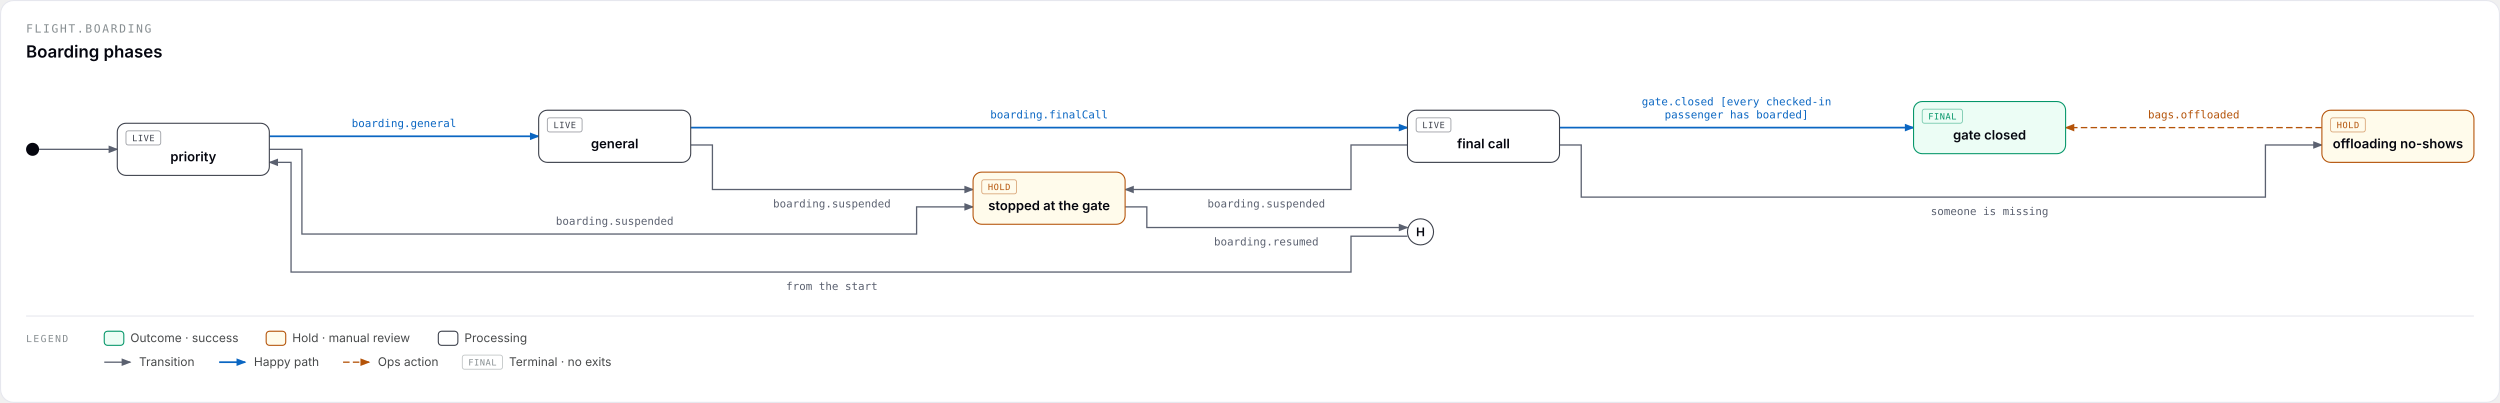
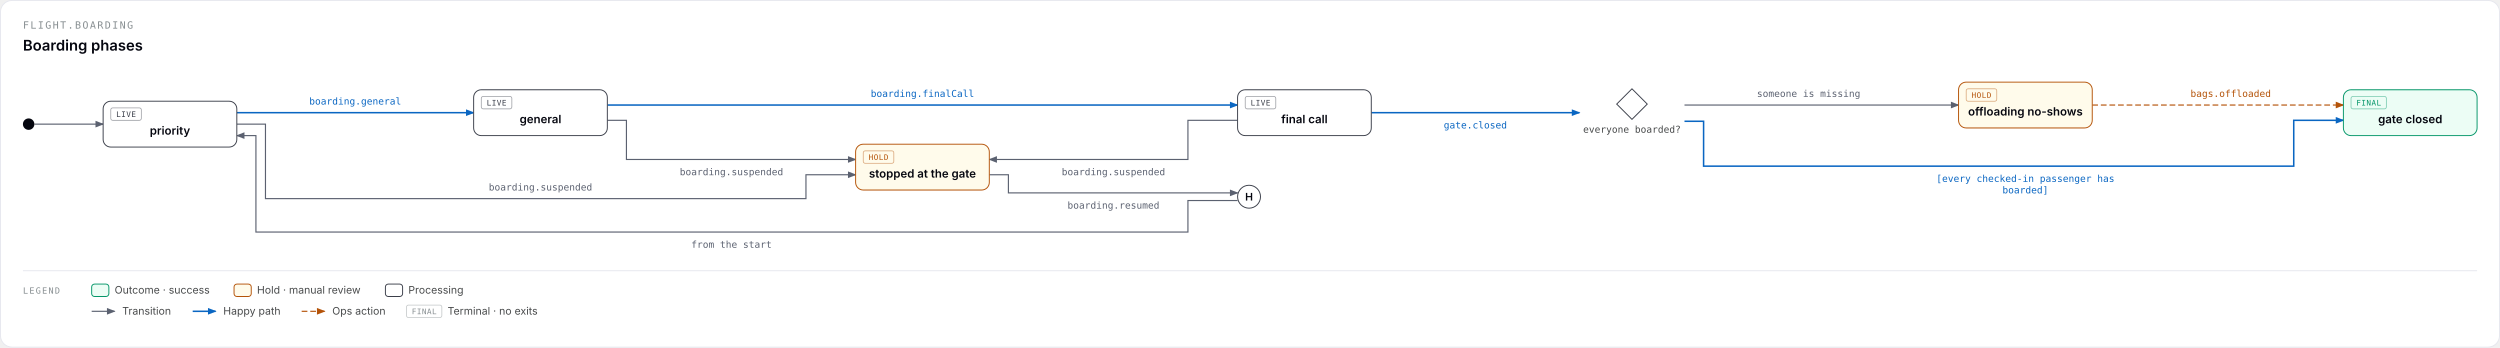
- <svg xmlns="http://www.w3.org/2000/svg" viewBox="0 0 2302 371" width="2302" height="371" role="img" aria-label="Boarding phases">
+ <svg xmlns="http://www.w3.org/2000/svg" viewBox="0 0 2618 364" width="2618" height="364" role="img" aria-label="Boarding phases">
  <defs>
    <marker id="sw-cnv_boardingPhases-m-edge-default" markerWidth="9" markerHeight="7" refX="8" refY="3.5" orient="auto" markerUnits="userSpaceOnUse">
      <polygon points="0 0, 9 3.5, 0 7" fill="#5B6170" />
    </marker>
    <marker id="sw-cnv_boardingPhases-m-edge-happy" markerWidth="9" markerHeight="7" refX="8" refY="3.5" orient="auto" markerUnits="userSpaceOnUse">
      <polygon points="0 0, 9 3.5, 0 7" fill="#0A66C2" />
    </marker>
    <marker id="sw-cnv_boardingPhases-m-edge-ops" markerWidth="9" markerHeight="7" refX="8" refY="3.5" orient="auto" markerUnits="userSpaceOnUse">
      <polygon points="0 0, 9 3.5, 0 7" fill="#B45309" />
    </marker>
  </defs>
-   <rect x="0.5" y="0.5" width="2301" height="370" rx="12" fill="#FFFFFF" stroke="#E6E7EE" />
+   <rect x="0.5" y="0.5" width="2617" height="363" rx="12" fill="#FFFFFF" stroke="#E6E7EE" />
  <text x="24" y="30" font-family="'Geist Mono','SF Mono','Fira Code',Consolas,monospace" font-size="10.5" letter-spacing="0.14em" fill="#878E91">FLIGHT.BOARDING</text>
  <text x="24" y="53" font-family="'Inter',-apple-system,'Segoe UI',sans-serif" font-size="15.5" font-weight="600" fill="#05060F">Boarding phases</text>
-   <g transform="translate(24 85.5)">
-     <path d="M 12 52 L 84 52" fill="none" stroke="#5B6170" stroke-width="1.2" marker-end="url(#sw-cnv_boardingPhases-m-edge-default)" data-id="edg_e2w" />
-     <path d="M 224 40 L 472 40" fill="none" stroke="#0A66C2" stroke-width="1.6" marker-end="url(#sw-cnv_boardingPhases-m-edge-happy)" data-id="edg_e2x" />
-     <path d="M 612 32 L 1272 32" fill="none" stroke="#0A66C2" stroke-width="1.6" marker-end="url(#sw-cnv_boardingPhases-m-edge-happy)" data-id="edg_e2y" />
-     <path d="M 1412 32 L 1738 32" fill="none" stroke="#0A66C2" stroke-width="1.6" marker-end="url(#sw-cnv_boardingPhases-m-edge-happy)" data-id="edg_e2z" />
-     <path d="M 1412 48 L 1432 48 L 1432 96 L 2062 96 L 2062 48 L 2114 48" fill="none" stroke="#5B6170" stroke-width="1.2" marker-end="url(#sw-cnv_boardingPhases-m-edge-default)" data-id="edg_e30" />
-     <path d="M 2114 32 L 1878 32" fill="none" stroke="#B45309" stroke-width="1.2" stroke-dasharray="6,3" marker-end="url(#sw-cnv_boardingPhases-m-edge-ops)" data-id="edg_e31" />
-     <path d="M 224 52 L 254 52 L 254 130 L 820 130 L 820 105 L 872 105" fill="none" stroke="#5B6170" stroke-width="1.2" marker-end="url(#sw-cnv_boardingPhases-m-edge-default)" data-id="edg_e32" />
-     <path d="M 612 48 L 632 48 L 632 89 L 872 89" fill="none" stroke="#5B6170" stroke-width="1.2" marker-end="url(#sw-cnv_boardingPhases-m-edge-default)" data-id="edg_e33" />
-     <path d="M 1272 48 L 1220 48 L 1220 89 L 1012 89" fill="none" stroke="#5B6170" stroke-width="1.2" marker-end="url(#sw-cnv_boardingPhases-m-edge-default)" data-id="edg_e34" />
-     <path d="M 1012 105 L 1032 105 L 1032 124 L 1272 124" fill="none" stroke="#5B6170" stroke-width="1.2" marker-end="url(#sw-cnv_boardingPhases-m-edge-default)" data-id="edg_e35" />
-     <path d="M 1272 132 L 1220 132 L 1220 165 L 244 165 L 244 64 L 224 64" fill="none" stroke="#5B6170" stroke-width="1.2" marker-end="url(#sw-cnv_boardingPhases-m-edge-default)" data-id="edg_e36" />
+   <g transform="translate(24 86)">
+     <path d="M 12 44 L 84 44" fill="none" stroke="#5B6170" stroke-width="1.2" marker-end="url(#sw-cnv_boardingPhases-m-edge-default)" data-id="edg_e2w" />
+     <path d="M 224 32 L 472 32" fill="none" stroke="#0A66C2" stroke-width="1.6" marker-end="url(#sw-cnv_boardingPhases-m-edge-happy)" data-id="edg_e2x" />
+     <path d="M 612 24 L 1272 24" fill="none" stroke="#0A66C2" stroke-width="1.6" marker-end="url(#sw-cnv_boardingPhases-m-edge-happy)" data-id="edg_e2y" />
+     <path d="M 1412 32 L 1630 32" fill="none" stroke="#0A66C2" stroke-width="1.6" marker-end="url(#sw-cnv_boardingPhases-m-edge-happy)" data-id="edg_e2z" />
+     <path d="M 1740 24 L 2027 24" fill="none" stroke="#5B6170" stroke-width="1.2" marker-end="url(#sw-cnv_boardingPhases-m-edge-default)" data-id="edg_e30" />
+     <path d="M 2167 24 L 2430 24" fill="none" stroke="#B45309" stroke-width="1.2" stroke-dasharray="6,3" marker-end="url(#sw-cnv_boardingPhases-m-edge-ops)" data-id="edg_e31" />
+     <path d="M 224 44 L 254 44 L 254 122 L 820 122 L 820 97 L 872 97" fill="none" stroke="#5B6170" stroke-width="1.2" marker-end="url(#sw-cnv_boardingPhases-m-edge-default)" data-id="edg_e32" />
+     <path d="M 612 40 L 632 40 L 632 81 L 872 81" fill="none" stroke="#5B6170" stroke-width="1.2" marker-end="url(#sw-cnv_boardingPhases-m-edge-default)" data-id="edg_e33" />
+     <path d="M 1272 40 L 1220 40 L 1220 81 L 1012 81" fill="none" stroke="#5B6170" stroke-width="1.2" marker-end="url(#sw-cnv_boardingPhases-m-edge-default)" data-id="edg_e34" />
+     <path d="M 1012 97 L 1032 97 L 1032 116 L 1272 116" fill="none" stroke="#5B6170" stroke-width="1.2" marker-end="url(#sw-cnv_boardingPhases-m-edge-default)" data-id="edg_e35" />
+     <path d="M 1272 124 L 1220 124 L 1220 157 L 244 157 L 244 56 L 224 56" fill="none" stroke="#5B6170" stroke-width="1.2" marker-end="url(#sw-cnv_boardingPhases-m-edge-default)" data-id="edg_e36" />
+     <path d="M 1740 41 L 1760 41 L 1760 88 L 2378 88 L 2378 40 L 2430 40" fill="none" stroke="#0A66C2" stroke-width="1.6" marker-end="url(#sw-cnv_boardingPhases-m-edge-happy)" data-id="edg_everyoneBoarded" />
    <g class="label" data-id="edg_e2x">
-       <rect x="296" y="20.5" width="104" height="15" rx="2" fill="#FFFFFF" />
-       <text x="348" y="31.5" font-family="'Geist Mono','SF Mono','Fira Code',Consolas,monospace" font-size="10" text-anchor="middle" fill="#0A66C2">boarding.general</text>
+       <rect x="296" y="12.5" width="104" height="15" rx="2" fill="#FFFFFF" />
+       <text x="348" y="23.5" font-family="'Geist Mono','SF Mono','Fira Code',Consolas,monospace" font-size="10" text-anchor="middle" fill="#0A66C2">boarding.general</text>
    </g>
    <g class="label" data-id="edg_e2y">
-       <rect x="884" y="12.5" width="116" height="15" rx="2" fill="#FFFFFF" />
-       <text x="942" y="23.5" font-family="'Geist Mono','SF Mono','Fira Code',Consolas,monospace" font-size="10" text-anchor="middle" fill="#0A66C2">boarding.finalCall</text>
+       <rect x="884" y="4.5" width="116" height="15" rx="2" fill="#FFFFFF" />
+       <text x="942" y="15.5" font-family="'Geist Mono','SF Mono','Fira Code',Consolas,monospace" font-size="10" text-anchor="middle" fill="#0A66C2">boarding.finalCall</text>
    </g>
    <g class="label" data-id="edg_e2z">
-       <rect x="1484" y="0.5" width="182" height="27" rx="2" fill="#FFFFFF" />
-       <text x="1575" y="11.5" font-family="'Geist Mono','SF Mono','Fira Code',Consolas,monospace" font-size="10" text-anchor="middle" fill="#0A66C2">gate.closed [every checked-in</text>
-       <text x="1575" y="23.5" font-family="'Geist Mono','SF Mono','Fira Code',Consolas,monospace" font-size="10" text-anchor="middle" fill="#0A66C2">passenger has boarded]</text>
+       <rect x="1484" y="37.5" width="74" height="15" rx="2" fill="#FFFFFF" />
+       <text x="1521" y="48.5" font-family="'Geist Mono','SF Mono','Fira Code',Consolas,monospace" font-size="10" text-anchor="middle" fill="#0A66C2">gate.closed</text>
    </g>
    <g class="label" data-id="edg_e30">
-       <rect x="1750" y="101.5" width="116" height="15" rx="2" fill="#FFFFFF" />
-       <text x="1808" y="112.5" font-family="'Geist Mono','SF Mono','Fira Code',Consolas,monospace" font-size="10" text-anchor="middle" fill="#5B6170">someone is missing</text>
+       <rect x="1812" y="4.5" width="116" height="15" rx="2" fill="#FFFFFF" />
+       <text x="1870" y="15.5" font-family="'Geist Mono','SF Mono','Fira Code',Consolas,monospace" font-size="10" text-anchor="middle" fill="#5B6170">someone is missing</text>
    </g>
    <g class="label" data-id="edg_e31">
-       <rect x="1950" y="12.5" width="92" height="15" rx="2" fill="#FFFFFF" />
-       <text x="1996" y="23.5" font-family="'Geist Mono','SF Mono','Fira Code',Consolas,monospace" font-size="10" text-anchor="middle" fill="#B45309">bags.offloaded</text>
+       <rect x="2266" y="4.5" width="92" height="15" rx="2" fill="#FFFFFF" />
+       <text x="2312" y="15.5" font-family="'Geist Mono','SF Mono','Fira Code',Consolas,monospace" font-size="10" text-anchor="middle" fill="#B45309">bags.offloaded</text>
    </g>
    <g class="label" data-id="edg_e32">
-       <rect x="484" y="110.5" width="116" height="15" rx="2" fill="#FFFFFF" />
-       <text x="542" y="121.5" font-family="'Geist Mono','SF Mono','Fira Code',Consolas,monospace" font-size="10" text-anchor="middle" fill="#5B6170">boarding.suspended</text>
+       <rect x="484" y="102.5" width="116" height="15" rx="2" fill="#FFFFFF" />
+       <text x="542" y="113.5" font-family="'Geist Mono','SF Mono','Fira Code',Consolas,monospace" font-size="10" text-anchor="middle" fill="#5B6170">boarding.suspended</text>
    </g>
    <g class="label" data-id="edg_e33">
-       <rect x="684" y="94.5" width="116" height="15" rx="2" fill="#FFFFFF" />
-       <text x="742" y="105.5" font-family="'Geist Mono','SF Mono','Fira Code',Consolas,monospace" font-size="10" text-anchor="middle" fill="#5B6170">boarding.suspended</text>
+       <rect x="684" y="86.5" width="116" height="15" rx="2" fill="#FFFFFF" />
+       <text x="742" y="97.5" font-family="'Geist Mono','SF Mono','Fira Code',Consolas,monospace" font-size="10" text-anchor="middle" fill="#5B6170">boarding.suspended</text>
    </g>
    <g class="label" data-id="edg_e34">
-       <rect x="1084" y="94.5" width="116" height="15" rx="2" fill="#FFFFFF" />
-       <text x="1142" y="105.5" font-family="'Geist Mono','SF Mono','Fira Code',Consolas,monospace" font-size="10" text-anchor="middle" fill="#5B6170">boarding.suspended</text>
+       <rect x="1084" y="86.5" width="116" height="15" rx="2" fill="#FFFFFF" />
+       <text x="1142" y="97.5" font-family="'Geist Mono','SF Mono','Fira Code',Consolas,monospace" font-size="10" text-anchor="middle" fill="#5B6170">boarding.suspended</text>
    </g>
    <g class="label" data-id="edg_e35">
-       <rect x="1090" y="129.5" width="104" height="15" rx="2" fill="#FFFFFF" />
-       <text x="1142" y="140.5" font-family="'Geist Mono','SF Mono','Fira Code',Consolas,monospace" font-size="10" text-anchor="middle" fill="#5B6170">boarding.resumed</text>
+       <rect x="1090" y="121.5" width="104" height="15" rx="2" fill="#FFFFFF" />
+       <text x="1142" y="132.5" font-family="'Geist Mono','SF Mono','Fira Code',Consolas,monospace" font-size="10" text-anchor="middle" fill="#5B6170">boarding.resumed</text>
    </g>
    <g class="label" data-id="edg_e36">
-       <rect x="696" y="170.5" width="92" height="15" rx="2" fill="#FFFFFF" />
-       <text x="742" y="181.5" font-family="'Geist Mono','SF Mono','Fira Code',Consolas,monospace" font-size="10" text-anchor="middle" fill="#5B6170">from the start</text>
+       <rect x="696" y="162.5" width="92" height="15" rx="2" fill="#FFFFFF" />
+       <text x="742" y="173.5" font-family="'Geist Mono','SF Mono','Fira Code',Consolas,monospace" font-size="10" text-anchor="middle" fill="#5B6170">from the start</text>
+     </g>
+     <g class="label" data-id="edg_everyoneBoarded">
+       <rect x="2000" y="93.5" width="194" height="27" rx="2" fill="#FFFFFF" />
+       <text x="2097" y="104.5" font-family="'Geist Mono','SF Mono','Fira Code',Consolas,monospace" font-size="10" text-anchor="middle" fill="#0A66C2">[every checked-in passenger has</text>
+       <text x="2097" y="116.5" font-family="'Geist Mono','SF Mono','Fira Code',Consolas,monospace" font-size="10" text-anchor="middle" fill="#0A66C2">boarded]</text>
    </g>
    <g class="node" data-id="nod_boardingStopped">
-       <rect x="872" y="73" width="140" height="48" rx="8" fill="#FFFBEB" stroke="#B45309" stroke-width="1" />
-       <rect x="880" y="80" width="32" height="13" rx="2" fill="none" stroke="#B45309" stroke-opacity="0.5" stroke-width="0.8" />
-       <text x="896" y="89.5" font-family="'Geist Mono','SF Mono','Fira Code',Consolas,monospace" font-size="8" letter-spacing="0.06em" text-anchor="middle" fill="#B45309">HOLD</text>
-       <text x="942" y="108" font-family="'Inter',-apple-system,'Segoe UI',sans-serif" font-size="12" font-weight="600" text-anchor="middle" fill="#05060F">stopped at the gate</text>
+       <rect x="872" y="65" width="140" height="48" rx="8" fill="#FFFBEB" stroke="#B45309" stroke-width="1" />
+       <rect x="880" y="72" width="32" height="13" rx="2" fill="none" stroke="#B45309" stroke-opacity="0.5" stroke-width="0.8" />
+       <text x="896" y="81.5" font-family="'Geist Mono','SF Mono','Fira Code',Consolas,monospace" font-size="8" letter-spacing="0.06em" text-anchor="middle" fill="#B45309">HOLD</text>
+       <text x="942" y="100" font-family="'Inter',-apple-system,'Segoe UI',sans-serif" font-size="12" font-weight="600" text-anchor="middle" fill="#05060F">stopped at the gate</text>
+     </g>
+     <g class="node" data-id="nod_everyoneBoarded">
+       <polygon points="1685,7 1701,23 1685,39 1669,23" fill="#FFFFFF" stroke="#3B3F4A" />
+       <text x="1685" y="53" font-family="'Geist Mono','SF Mono','Fira Code',Consolas,monospace" font-size="10" text-anchor="middle" fill="#464849">everyone boarded?</text>
    </g>
    <g class="node" data-id="nod_finalCall">
-       <rect x="1272" y="16" width="140" height="48" rx="8" fill="#FFFFFF" stroke="#3B3F4A" stroke-width="1" />
-       <rect x="1280" y="23" width="32" height="13" rx="2" fill="none" stroke="#3B3F4A" stroke-opacity="0.5" stroke-width="0.8" />
-       <text x="1296" y="32.5" font-family="'Geist Mono','SF Mono','Fira Code',Consolas,monospace" font-size="8" letter-spacing="0.06em" text-anchor="middle" fill="#3B3F4A">LIVE</text>
-       <text x="1342" y="51" font-family="'Inter',-apple-system,'Segoe UI',sans-serif" font-size="12" font-weight="600" text-anchor="middle" fill="#05060F">final call</text>
+       <rect x="1272" y="8" width="140" height="48" rx="8" fill="#FFFFFF" stroke="#3B3F4A" stroke-width="1" />
+       <rect x="1280" y="15" width="32" height="13" rx="2" fill="none" stroke="#3B3F4A" stroke-opacity="0.5" stroke-width="0.8" />
+       <text x="1296" y="24.5" font-family="'Geist Mono','SF Mono','Fira Code',Consolas,monospace" font-size="8" letter-spacing="0.06em" text-anchor="middle" fill="#3B3F4A">LIVE</text>
+       <text x="1342" y="43" font-family="'Inter',-apple-system,'Segoe UI',sans-serif" font-size="12" font-weight="600" text-anchor="middle" fill="#05060F">final call</text>
    </g>
    <g class="node" data-id="nod_gateClosed">
-       <rect x="1738" y="8" width="140" height="48" rx="8" fill="#ECFDF5" stroke="#059669" stroke-width="1" />
-       <rect x="1746" y="15" width="37" height="13" rx="2" fill="none" stroke="#059669" stroke-opacity="0.5" stroke-width="0.8" />
-       <text x="1764.5" y="24.5" font-family="'Geist Mono','SF Mono','Fira Code',Consolas,monospace" font-size="8" letter-spacing="0.06em" text-anchor="middle" fill="#059669">FINAL</text>
-       <text x="1808" y="43" font-family="'Inter',-apple-system,'Segoe UI',sans-serif" font-size="12" font-weight="600" text-anchor="middle" fill="#05060F">gate closed</text>
+       <rect x="2430" y="8" width="140" height="48" rx="8" fill="#ECFDF5" stroke="#059669" stroke-width="1" />
+       <rect x="2438" y="15" width="37" height="13" rx="2" fill="none" stroke="#059669" stroke-opacity="0.5" stroke-width="0.8" />
+       <text x="2456.5" y="24.5" font-family="'Geist Mono','SF Mono','Fira Code',Consolas,monospace" font-size="8" letter-spacing="0.06em" text-anchor="middle" fill="#059669">FINAL</text>
+       <text x="2500" y="43" font-family="'Inter',-apple-system,'Segoe UI',sans-serif" font-size="12" font-weight="600" text-anchor="middle" fill="#05060F">gate closed</text>
    </g>
    <g class="node" data-id="nod_generalBoarding">
-       <rect x="472" y="16" width="140" height="48" rx="8" fill="#FFFFFF" stroke="#3B3F4A" stroke-width="1" />
-       <rect x="480" y="23" width="32" height="13" rx="2" fill="none" stroke="#3B3F4A" stroke-opacity="0.5" stroke-width="0.8" />
-       <text x="496" y="32.5" font-family="'Geist Mono','SF Mono','Fira Code',Consolas,monospace" font-size="8" letter-spacing="0.06em" text-anchor="middle" fill="#3B3F4A">LIVE</text>
-       <text x="542" y="51" font-family="'Inter',-apple-system,'Segoe UI',sans-serif" font-size="12" font-weight="600" text-anchor="middle" fill="#05060F">general</text>
+       <rect x="472" y="8" width="140" height="48" rx="8" fill="#FFFFFF" stroke="#3B3F4A" stroke-width="1" />
+       <rect x="480" y="15" width="32" height="13" rx="2" fill="none" stroke="#3B3F4A" stroke-opacity="0.5" stroke-width="0.8" />
+       <text x="496" y="24.5" font-family="'Geist Mono','SF Mono','Fira Code',Consolas,monospace" font-size="8" letter-spacing="0.06em" text-anchor="middle" fill="#3B3F4A">LIVE</text>
+       <text x="542" y="43" font-family="'Inter',-apple-system,'Segoe UI',sans-serif" font-size="12" font-weight="600" text-anchor="middle" fill="#05060F">general</text>
    </g>
    <g class="node" data-id="nod_offloading">
-       <rect x="2114" y="16" width="140" height="48" rx="8" fill="#FFFBEB" stroke="#B45309" stroke-width="1" />
-       <rect x="2122" y="23" width="32" height="13" rx="2" fill="none" stroke="#B45309" stroke-opacity="0.5" stroke-width="0.8" />
-       <text x="2138" y="32.5" font-family="'Geist Mono','SF Mono','Fira Code',Consolas,monospace" font-size="8" letter-spacing="0.06em" text-anchor="middle" fill="#B45309">HOLD</text>
-       <text x="2184" y="51" font-family="'Inter',-apple-system,'Segoe UI',sans-serif" font-size="12" font-weight="600" text-anchor="middle" fill="#05060F">offloading no-shows</text>
+       <rect x="2027" y="0" width="140" height="48" rx="8" fill="#FFFBEB" stroke="#B45309" stroke-width="1" />
+       <rect x="2035" y="7" width="32" height="13" rx="2" fill="none" stroke="#B45309" stroke-opacity="0.5" stroke-width="0.8" />
+       <text x="2051" y="16.5" font-family="'Geist Mono','SF Mono','Fira Code',Consolas,monospace" font-size="8" letter-spacing="0.06em" text-anchor="middle" fill="#B45309">HOLD</text>
+       <text x="2097" y="35" font-family="'Inter',-apple-system,'Segoe UI',sans-serif" font-size="12" font-weight="600" text-anchor="middle" fill="#05060F">offloading no-shows</text>
    </g>
    <g class="node" data-id="nod_phaseResume">
-       <circle cx="1284" cy="128" r="12" fill="#FFFFFF" stroke="#3B3F4A" />
-       <text x="1284" y="132" font-family="'Inter',-apple-system,'Segoe UI',sans-serif" font-size="11" font-weight="600" text-anchor="middle" fill="#05060F">H</text>
+       <circle cx="1284" cy="120" r="12" fill="#FFFFFF" stroke="#3B3F4A" />
+       <text x="1284" y="124" font-family="'Inter',-apple-system,'Segoe UI',sans-serif" font-size="11" font-weight="600" text-anchor="middle" fill="#05060F">H</text>
    </g>
    <g class="node" data-id="nod_phasesStart">
-       <circle cx="6" cy="52" r="6" fill="#05060F" />
+       <circle cx="6" cy="44" r="6" fill="#05060F" />
    </g>
    <g class="node" data-id="nod_priorityBoarding">
-       <rect x="84" y="28" width="140" height="48" rx="8" fill="#FFFFFF" stroke="#3B3F4A" stroke-width="1" />
-       <rect x="92" y="35" width="32" height="13" rx="2" fill="none" stroke="#3B3F4A" stroke-opacity="0.5" stroke-width="0.8" />
-       <text x="108" y="44.5" font-family="'Geist Mono','SF Mono','Fira Code',Consolas,monospace" font-size="8" letter-spacing="0.06em" text-anchor="middle" fill="#3B3F4A">LIVE</text>
-       <text x="154" y="63" font-family="'Inter',-apple-system,'Segoe UI',sans-serif" font-size="12" font-weight="600" text-anchor="middle" fill="#05060F">priority</text>
+       <rect x="84" y="20" width="140" height="48" rx="8" fill="#FFFFFF" stroke="#3B3F4A" stroke-width="1" />
+       <rect x="92" y="27" width="32" height="13" rx="2" fill="none" stroke="#3B3F4A" stroke-opacity="0.5" stroke-width="0.8" />
+       <text x="108" y="36.5" font-family="'Geist Mono','SF Mono','Fira Code',Consolas,monospace" font-size="8" letter-spacing="0.06em" text-anchor="middle" fill="#3B3F4A">LIVE</text>
+       <text x="154" y="55" font-family="'Inter',-apple-system,'Segoe UI',sans-serif" font-size="12" font-weight="600" text-anchor="middle" fill="#05060F">priority</text>
    </g>
  </g>
-   <line x1="24" y1="291" x2="2278" y2="291" stroke="#E6E7EE" />
-   <text x="24" y="315" font-family="'Geist Mono','SF Mono','Fira Code',Consolas,monospace" font-size="9" letter-spacing="0.14em" fill="#878E91">LEGEND</text>
-   <rect x="96" y="305" width="18" height="13" rx="3" fill="#ECFDF5" stroke="#059669" />
-   <text x="120" y="315" font-family="'Inter',-apple-system,'Segoe UI',sans-serif" font-size="11" fill="#464849">Outcome · success</text>
-   <rect x="245.1" y="305" width="18" height="13" rx="3" fill="#FFFBEB" stroke="#B45309" />
-   <text x="269.1" y="315" font-family="'Inter',-apple-system,'Segoe UI',sans-serif" font-size="11" fill="#464849">Hold · manual review</text>
-   <rect x="403.6" y="305" width="18" height="13" rx="3" fill="#FFFFFF" stroke="#3B3F4A" />
-   <text x="427.6" y="315" font-family="'Inter',-apple-system,'Segoe UI',sans-serif" font-size="11" fill="#464849">Processing</text>
-   <line x1="96" y1="333.5" x2="120" y2="333.5" stroke="#5B6170" stroke-width="1.2" marker-end="url(#sw-cnv_boardingPhases-m-edge-default)" />
-   <text x="128" y="337" font-family="'Inter',-apple-system,'Segoe UI',sans-serif" font-size="11" fill="#464849">Transition</text>
-   <line x1="201.8" y1="333.5" x2="225.8" y2="333.5" stroke="#0A66C2" stroke-width="1.6" marker-end="url(#sw-cnv_boardingPhases-m-edge-happy)" />
-   <text x="233.8" y="337" font-family="'Inter',-apple-system,'Segoe UI',sans-serif" font-size="11" fill="#464849">Happy path</text>
-   <line x1="315.9" y1="333.5" x2="339.9" y2="333.5" stroke="#B45309" stroke-width="1.2" stroke-dasharray="6,3" marker-end="url(#sw-cnv_boardingPhases-m-edge-ops)" />
-   <text x="347.9" y="337" font-family="'Inter',-apple-system,'Segoe UI',sans-serif" font-size="11" fill="#464849">Ops action</text>
-   <rect x="425.7" y="327" width="37" height="13" rx="2" fill="none" stroke="#878E91" stroke-opacity="0.5" stroke-width="0.8" />
-   <text x="444.2" y="336.5" font-family="'Geist Mono','SF Mono','Fira Code',Consolas,monospace" font-size="8" letter-spacing="0.06em" text-anchor="middle" fill="#878E91">FINAL</text>
-   <text x="468.7" y="337" font-family="'Inter',-apple-system,'Segoe UI',sans-serif" font-size="11" fill="#464849">Terminal · no exits</text>
+   <line x1="24" y1="283.5" x2="2594" y2="283.5" stroke="#E6E7EE" />
+   <text x="24" y="307.5" font-family="'Geist Mono','SF Mono','Fira Code',Consolas,monospace" font-size="9" letter-spacing="0.14em" fill="#878E91">LEGEND</text>
+   <rect x="96" y="297.5" width="18" height="13" rx="3" fill="#ECFDF5" stroke="#059669" />
+   <text x="120" y="307.5" font-family="'Inter',-apple-system,'Segoe UI',sans-serif" font-size="11" fill="#464849">Outcome · success</text>
+   <rect x="245.1" y="297.5" width="18" height="13" rx="3" fill="#FFFBEB" stroke="#B45309" />
+   <text x="269.1" y="307.5" font-family="'Inter',-apple-system,'Segoe UI',sans-serif" font-size="11" fill="#464849">Hold · manual review</text>
+   <rect x="403.6" y="297.5" width="18" height="13" rx="3" fill="#FFFFFF" stroke="#3B3F4A" />
+   <text x="427.6" y="307.5" font-family="'Inter',-apple-system,'Segoe UI',sans-serif" font-size="11" fill="#464849">Processing</text>
+   <line x1="96" y1="326" x2="120" y2="326" stroke="#5B6170" stroke-width="1.2" marker-end="url(#sw-cnv_boardingPhases-m-edge-default)" />
+   <text x="128" y="329.5" font-family="'Inter',-apple-system,'Segoe UI',sans-serif" font-size="11" fill="#464849">Transition</text>
+   <line x1="201.8" y1="326" x2="225.8" y2="326" stroke="#0A66C2" stroke-width="1.6" marker-end="url(#sw-cnv_boardingPhases-m-edge-happy)" />
+   <text x="233.8" y="329.5" font-family="'Inter',-apple-system,'Segoe UI',sans-serif" font-size="11" fill="#464849">Happy path</text>
+   <line x1="315.9" y1="326" x2="339.9" y2="326" stroke="#B45309" stroke-width="1.2" stroke-dasharray="6,3" marker-end="url(#sw-cnv_boardingPhases-m-edge-ops)" />
+   <text x="347.9" y="329.5" font-family="'Inter',-apple-system,'Segoe UI',sans-serif" font-size="11" fill="#464849">Ops action</text>
+   <rect x="425.7" y="319.5" width="37" height="13" rx="2" fill="none" stroke="#878E91" stroke-opacity="0.5" stroke-width="0.8" />
+   <text x="444.2" y="329" font-family="'Geist Mono','SF Mono','Fira Code',Consolas,monospace" font-size="8" letter-spacing="0.06em" text-anchor="middle" fill="#878E91">FINAL</text>
+   <text x="468.7" y="329.5" font-family="'Inter',-apple-system,'Segoe UI',sans-serif" font-size="11" fill="#464849">Terminal · no exits</text>
</svg>
